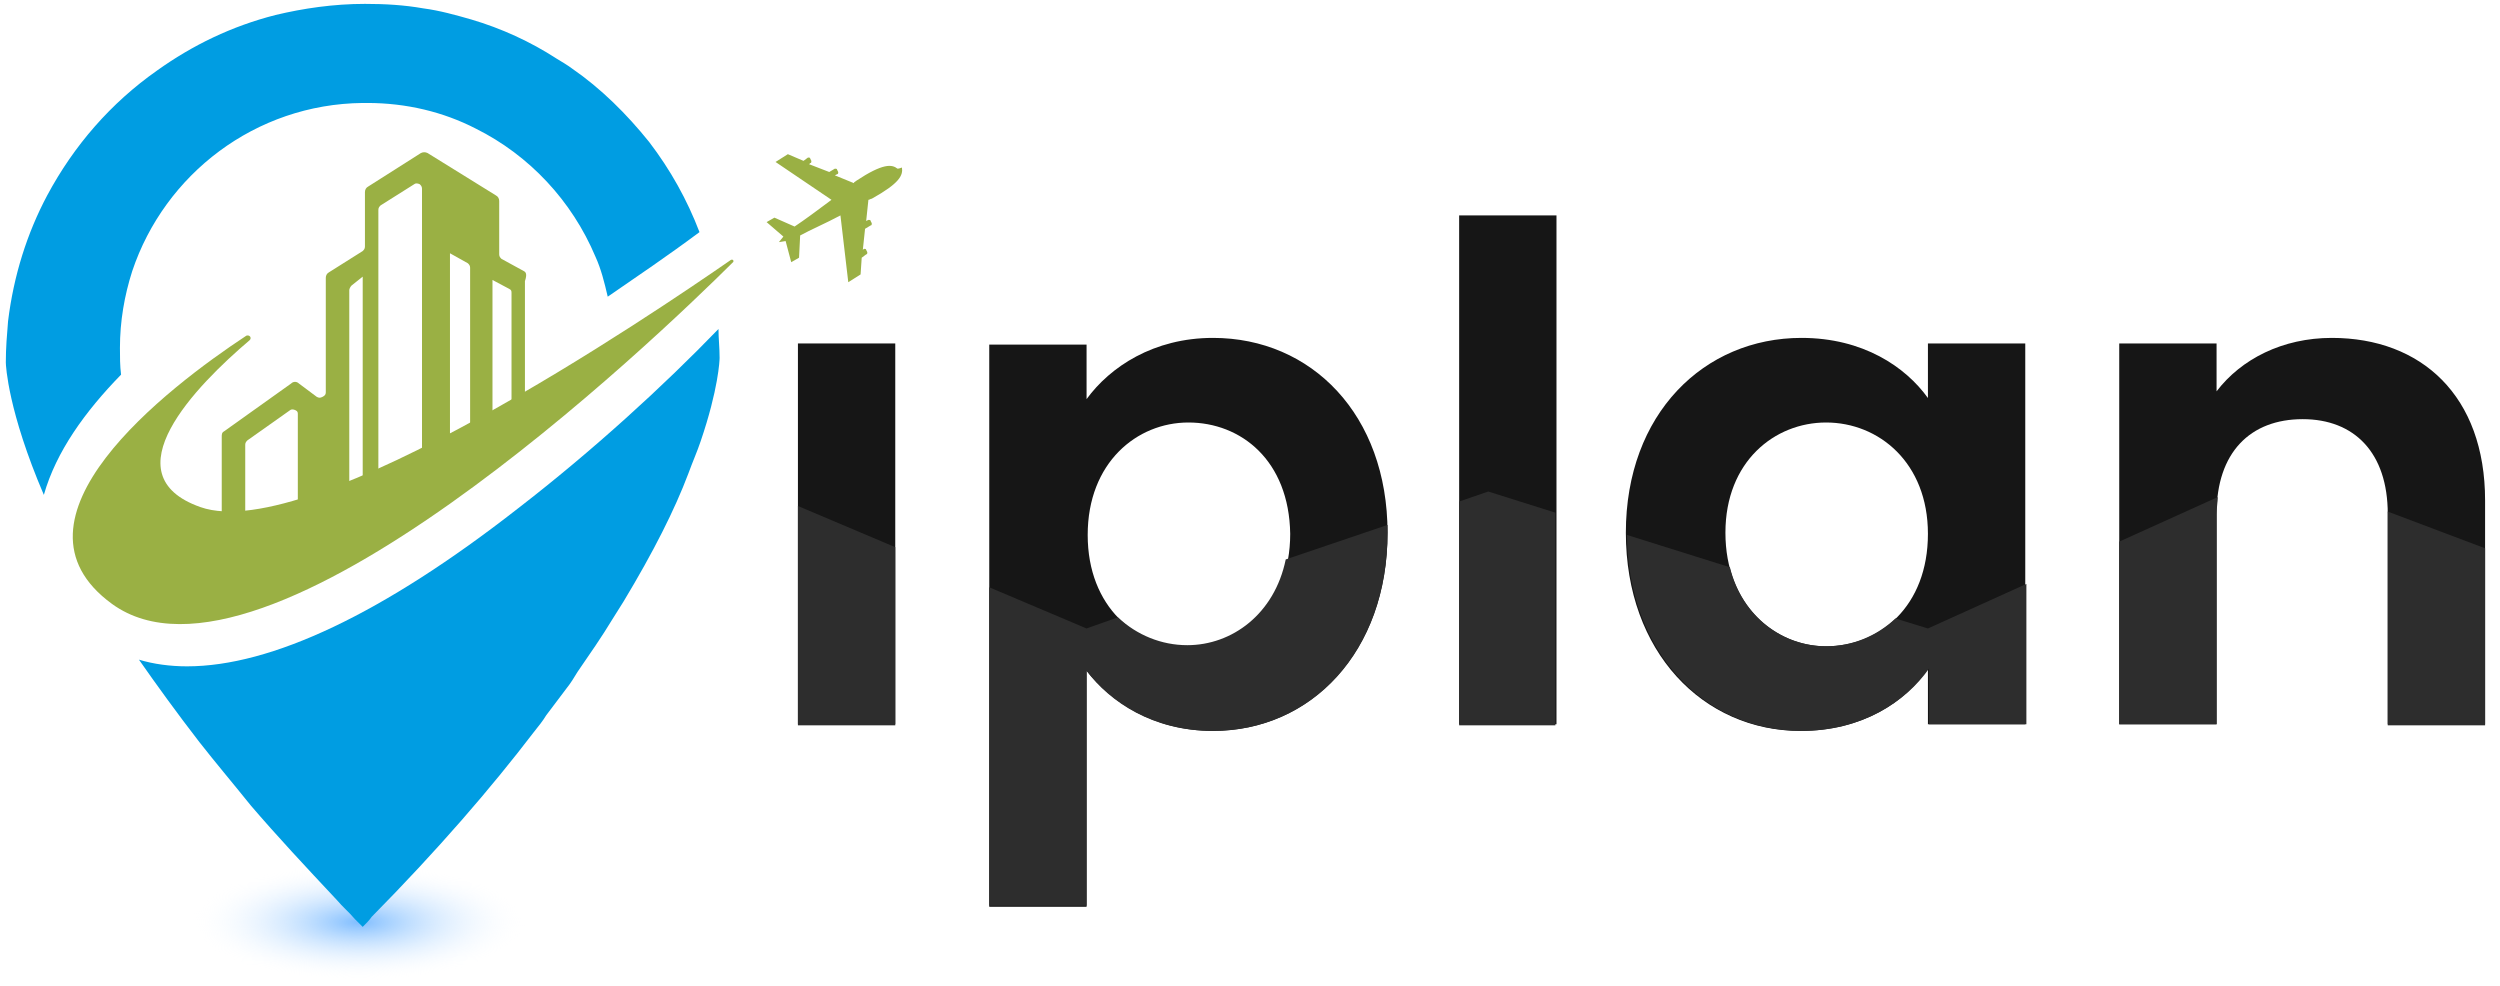
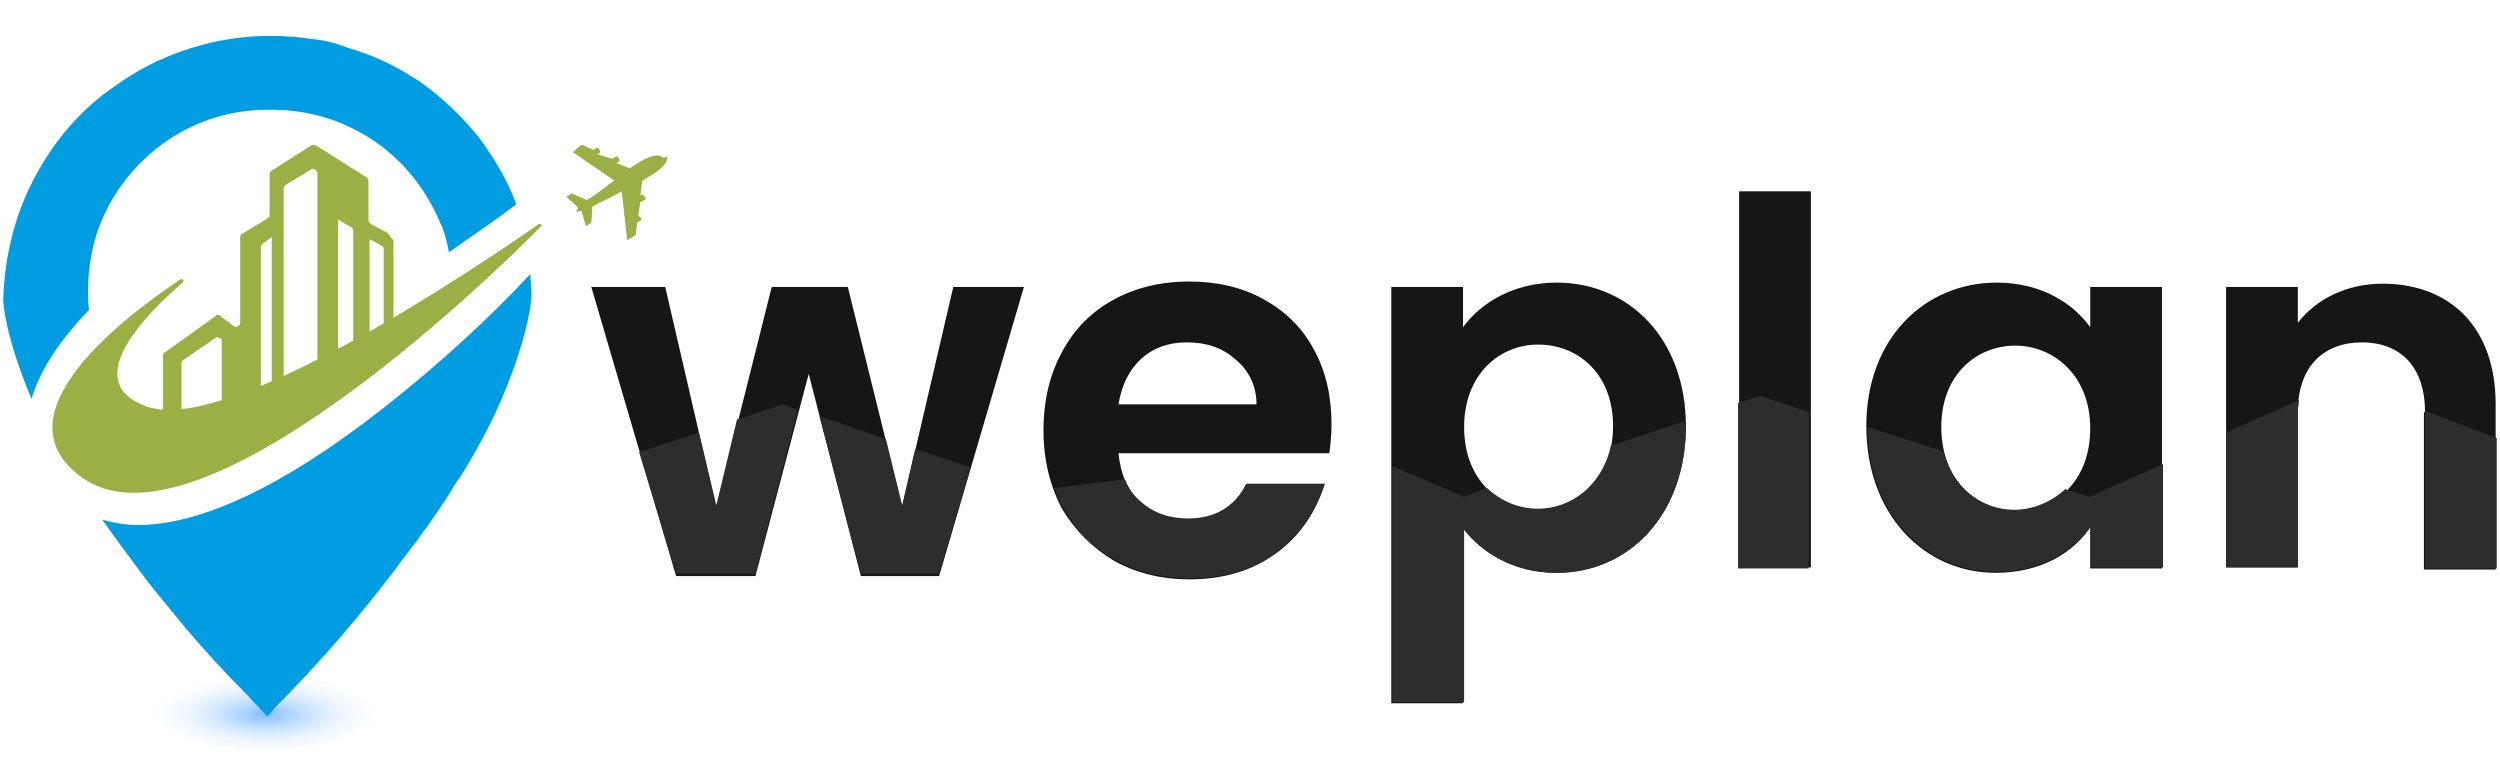
- <svg xmlns="http://www.w3.org/2000/svg" width="170" height="67" viewBox="0 0 170 67" fill="none">
-   <path d="M24.436 66.66C30.739 66.66 35.848 64.864 35.848 62.647C35.848 60.431 30.739 58.635 24.436 58.635C18.134 58.635 13.024 60.431 13.024 62.647C13.024 64.864 18.134 66.66 24.436 66.66Z" fill="url(#paint0_radial_1_10308)" />
-   <path d="M35.62 18.434L34.098 17.601C34.022 17.525 33.946 17.449 33.946 17.298V13.664C33.946 13.512 33.87 13.361 33.718 13.285L29.077 10.408C28.924 10.333 28.772 10.333 28.62 10.408L25.044 12.68C24.892 12.755 24.816 12.907 24.816 13.058V16.768C24.816 16.919 24.74 16.995 24.664 17.071L22.382 18.509C22.23 18.585 22.154 18.736 22.154 18.888V26.686C22.154 26.837 22.077 26.913 21.925 26.989C21.773 27.064 21.697 27.064 21.545 26.989L20.328 26.08C20.175 25.929 19.947 25.929 19.795 26.08L15.23 29.336C15.078 29.412 15.078 29.563 15.078 29.714V34.863C15.078 35.09 15.23 35.241 15.459 35.317L16.143 35.468C16.295 35.468 16.372 35.468 16.524 35.393C16.6 35.317 16.676 35.166 16.676 35.09V30.244C16.676 30.093 16.752 30.017 16.828 29.942L19.719 27.897C19.795 27.822 19.947 27.822 20.099 27.897C20.252 27.973 20.252 28.049 20.252 28.2V35.771C20.252 35.923 20.328 36.074 20.404 36.15C20.48 36.225 20.556 36.225 20.632 36.225C20.708 36.225 20.708 36.225 20.784 36.225L23.447 35.317C23.599 35.241 23.751 35.09 23.751 34.938V19.721C23.751 19.645 23.827 19.494 23.903 19.418L24.664 18.812V33.121H25.729V14.27C25.729 14.118 25.805 14.042 25.881 13.967L28.164 12.528C28.24 12.453 28.392 12.453 28.544 12.528C28.62 12.604 28.696 12.68 28.696 12.831V32.667C28.696 32.819 28.772 32.97 28.924 33.046C29.077 33.121 29.229 33.121 29.381 33.046L30.37 32.44C30.522 32.364 30.598 32.213 30.598 32.061V17.222L31.816 17.904C31.892 17.979 31.968 18.055 31.968 18.206V31.531L33.261 30.774C33.413 30.699 33.489 30.547 33.489 30.396V19.039L34.63 19.645C34.783 19.721 34.783 19.796 34.783 19.948V29.866L35.696 29.336V19.115C35.848 18.661 35.772 18.509 35.62 18.434Z" fill="#9AB044" />
-   <path d="M8.232 25.475C8.156 24.869 8.156 24.264 8.156 23.658C8.156 21.841 8.46 20.1 8.992 18.434C11.199 11.847 17.361 7.078 24.665 7.002C24.741 7.002 24.741 7.002 24.817 7.002C24.893 7.002 24.893 7.002 24.969 7.002C27.632 7.002 30.142 7.608 32.349 8.743C36.001 10.56 38.892 13.664 40.489 17.45C40.87 18.283 41.098 19.191 41.326 20.175C43.304 18.813 45.434 17.374 47.565 15.784C46.728 13.589 45.587 11.544 44.141 9.652C42.62 7.759 40.87 6.018 38.892 4.655C38.587 4.428 38.207 4.201 37.827 3.973C36.077 2.838 34.099 1.929 32.044 1.324C30.979 1.021 29.914 0.718 28.773 0.567C27.48 0.339 26.186 0.264 24.817 0.264C22.687 0.264 20.633 0.567 18.731 1.021C15.764 1.778 13.101 3.065 10.666 4.806C7.547 7.002 5.036 9.879 3.21 13.286C1.841 15.86 0.928 18.737 0.548 21.841C0.472 22.75 0.396 23.658 0.396 24.642C0.396 24.869 0.548 27.974 2.982 33.652C3.819 30.699 5.797 27.974 8.232 25.475Z" fill="#009DE2" />
-   <path d="M35.239 34.56C26.034 41.753 18.426 45.311 12.72 45.311C11.579 45.311 10.437 45.16 9.448 44.857C10.665 46.598 12.035 48.491 13.556 50.459C14.622 51.822 15.839 53.261 17.056 54.775C18.806 56.819 20.784 58.939 22.914 61.21C23.295 61.665 23.751 62.043 24.131 62.497C24.284 62.649 24.512 62.876 24.664 63.027C24.892 62.8 25.121 62.573 25.273 62.346C29.761 57.803 33.413 53.564 36.304 49.778C36.608 49.4 36.913 49.021 37.141 48.642C37.597 48.037 38.054 47.431 38.511 46.825C38.815 46.447 39.043 46.068 39.271 45.69C40.108 44.478 40.945 43.267 41.63 42.131C41.858 41.753 42.162 41.299 42.391 40.92C44.445 37.513 45.89 34.636 46.803 32.213C47.107 31.381 47.412 30.699 47.64 30.018C48.857 26.459 48.933 24.491 48.933 24.34C48.933 23.658 48.857 22.977 48.857 22.371C45.129 26.232 40.336 30.623 35.239 34.56Z" fill="#009DE2" />
-   <path d="M61.03 11.469C60.65 11.166 60.041 11.09 58.215 12.301C58.139 12.377 58.063 12.377 58.063 12.453L56.77 11.923L56.922 11.847C56.998 11.847 56.998 11.771 56.998 11.696L56.922 11.544C56.922 11.469 56.846 11.469 56.77 11.469L56.389 11.696L55.02 11.166L55.096 11.09C55.172 11.09 55.172 11.014 55.172 10.939L55.096 10.787C55.096 10.711 55.02 10.711 54.944 10.711L54.639 10.939L53.574 10.484L52.737 11.014L56.541 13.588C55.629 14.27 54.716 14.951 54.031 15.405L52.661 14.8L52.129 15.103L53.27 16.087L52.966 16.465L53.422 16.39L53.803 17.828L54.335 17.525L54.411 16.011C55.096 15.633 56.161 15.178 57.15 14.648L57.683 19.191L58.52 18.661L58.596 17.525L58.9 17.298C58.976 17.298 58.976 17.223 58.976 17.147L58.9 16.995C58.9 16.92 58.824 16.92 58.748 16.92L58.672 16.995L58.824 15.557L59.204 15.33C59.28 15.33 59.28 15.254 59.28 15.178L59.204 15.027C59.204 14.951 59.128 14.951 59.052 14.951L58.9 15.027L59.052 13.588C59.128 13.588 59.204 13.513 59.28 13.513C61.182 12.453 61.411 11.923 61.334 11.393C61.106 11.469 61.106 11.469 61.03 11.469Z" fill="#9AB044" />
-   <path d="M49.847 17.828C49.923 17.753 49.847 17.601 49.695 17.677C44.445 21.311 21.165 37.134 13.633 34.484C7.395 32.289 13.329 26.232 16.981 23.128C17.133 22.977 16.981 22.749 16.753 22.825C11.351 26.384 -0.289 35.317 7.623 41.071C17.97 48.567 44.597 23.052 49.847 17.828Z" fill="#9AB044" />
-   <path d="M54.259 23.355H60.878V49.248H54.259V23.355Z" fill="#161616" />
-   <path d="M82.484 22.977C89.179 22.977 94.353 28.201 94.353 36.226C94.353 44.327 89.103 49.702 82.484 49.702C78.376 49.702 75.485 47.658 73.887 45.614V61.664H67.269V23.431H73.887V27.141C75.485 24.945 78.452 22.977 82.484 22.977ZM80.811 28.73C77.311 28.73 73.963 31.456 73.963 36.377C73.963 41.298 77.311 44.024 80.811 44.024C84.386 44.024 87.734 41.223 87.734 36.301C87.658 31.305 84.386 28.73 80.811 28.73Z" fill="#161616" />
-   <path d="M99.222 14.648H105.841V49.248H99.222V14.648Z" fill="#161616" />
-   <path d="M122.502 22.977C126.686 22.977 129.577 24.945 131.099 27.065V23.355H137.718V49.248H131.099V45.462C129.577 47.734 126.61 49.702 122.426 49.702C115.807 49.702 110.558 44.327 110.558 36.226C110.558 28.125 115.883 22.977 122.502 22.977ZM124.176 28.73C120.676 28.73 117.329 31.38 117.329 36.226C117.329 41.147 120.676 43.948 124.176 43.948C127.828 43.948 131.099 41.223 131.099 36.301C131.099 31.456 127.752 28.73 124.176 28.73Z" fill="#161616" />
-   <path d="M162.367 34.939C162.367 30.775 160.085 28.503 156.585 28.503C153.01 28.503 150.727 30.775 150.727 34.939V49.248H144.108V23.355H150.727V26.611C152.401 24.415 155.216 22.977 158.563 22.977C164.65 22.977 168.986 26.913 168.986 34.03V49.248H162.367V34.939Z" fill="#161616" />
-   <path d="M144.108 36.831V49.248H150.727V34.938C150.727 34.56 150.803 34.181 150.803 33.803L144.108 36.831Z" fill="#2D2D2D" />
-   <path d="M168.986 49.323V37.285L162.367 34.787C162.367 34.863 162.367 34.938 162.367 35.014V49.323H168.986Z" fill="#2D2D2D" />
-   <path d="M131.099 42.737L128.893 42.055C127.599 43.267 125.926 43.948 124.176 43.948C121.285 43.948 118.47 41.98 117.633 38.573L110.634 36.377C110.71 44.402 115.959 49.702 122.502 49.702C126.61 49.702 129.578 47.733 131.175 45.462V49.248H137.794V39.708L131.099 42.737Z" fill="#2D2D2D" />
-   <path d="M101.2 33.424L99.222 34.105V49.323H105.764V34.862L101.2 33.424Z" fill="#2D2D2D" />
-   <path d="M73.887 45.613C75.485 47.733 78.376 49.702 82.484 49.702C89.179 49.702 94.353 44.326 94.353 36.225C94.353 36.074 94.353 35.922 94.353 35.695L87.43 38.042C86.669 41.752 83.778 43.872 80.735 43.872C78.985 43.872 77.311 43.191 76.018 41.979L73.887 42.736L67.269 39.935V61.588H73.887V45.613Z" fill="#2D2D2D" />
-   <path d="M54.259 34.408V49.323H60.878V37.209L54.259 34.408Z" fill="#2D2D2D" />
-   <defs>
-     <radialGradient id="paint0_radial_1_10308" cx="0" cy="0" r="1" gradientUnits="userSpaceOnUse" gradientTransform="translate(24.4156 62.7025) scale(11.4277 3.98255)">
-       <stop stop-color="#7FBDFF" />
-       <stop offset="1" stop-color="white" stop-opacity="0" />
-     </radialGradient>
-   </defs>
+ <svg xmlns="http://www.w3.org/2000/svg" version="1.1" id="Layer_1" x="0px" y="0px" viewBox="0 0 230 72" style="enable-background:new 0 0 230 72;" xml:space="preserve">
+   <style type="text/css">
+ 	.st0{fill:url(#SVGID_1_);}
+ 	.st1{fill:#9AB044;}
+ 	.st2{fill:#009DE2;}
+ 	.st3{fill:#161616;}
+ 	.st4{fill:#2D2D2D;}
+ </style>
+   <radialGradient id="SVGID_1_" cx="-173.372" cy="342.857" r="0.999" gradientTransform="matrix(11.4277 0 0 -3.9825 2005.679 1431.147)" gradientUnits="userSpaceOnUse">
+     <stop offset="0" style="stop-color:#7FBDFF" />
+     <stop offset="1" style="stop-color:#FFFFFF;stop-opacity:0" />
+   </radialGradient>
+   <path class="st0" d="M24.4,69.7c6.3,0,11.4-1.8,11.4-4c0-2.2-5.1-4-11.4-4S13,63.4,13,65.6C13,67.9,18.1,69.7,24.4,69.7z" />
+   <path class="st1" d="M35.6,21.4l-1.5-0.8c-0.1-0.1-0.2-0.2-0.2-0.3v-3.6c0-0.2-0.1-0.3-0.2-0.4l-4.6-2.9c-0.2-0.1-0.3-0.1-0.5,0  L25,15.7c-0.2,0.1-0.2,0.2-0.2,0.4v3.7c0,0.2-0.1,0.2-0.2,0.3l-2.3,1.4c-0.2,0.1-0.2,0.2-0.2,0.4v7.8c0,0.2-0.1,0.2-0.2,0.3  c-0.2,0.1-0.2,0.1-0.4,0l-1.2-0.9c-0.2-0.2-0.4-0.2-0.5,0l-4.6,3.3c-0.2,0.1-0.2,0.2-0.2,0.4v5.1c0,0.2,0.2,0.4,0.4,0.5l0.7,0.2  c0.2,0,0.2,0,0.4-0.1c0.1-0.1,0.2-0.2,0.2-0.3v-4.8c0-0.2,0.1-0.2,0.2-0.3l2.9-2c0.1-0.1,0.2-0.1,0.4,0c0.2,0.1,0.2,0.2,0.2,0.3v7.6  c0,0.2,0.1,0.3,0.2,0.4c0.1,0.1,0.2,0.1,0.2,0.1c0.1,0,0.1,0,0.2,0l2.7-0.9c0.2-0.1,0.3-0.2,0.3-0.4V22.7c0-0.1,0.1-0.2,0.2-0.3  l0.8-0.6v14.3h1.1V17.3c0-0.2,0.1-0.2,0.2-0.3l2.3-1.4c0.1-0.1,0.2-0.1,0.4,0c0.1,0.1,0.2,0.2,0.2,0.3v19.8c0,0.2,0.1,0.3,0.2,0.4  c0.2,0.1,0.3,0.1,0.5,0l1-0.6c0.2-0.1,0.2-0.2,0.2-0.4V20.2l1.2,0.7c0.1,0.1,0.2,0.2,0.2,0.3v13.3l1.3-0.8c0.2-0.1,0.2-0.2,0.2-0.4  V22l1.1,0.6c0.2,0.1,0.2,0.2,0.2,0.3v9.9l0.9-0.5V22.1C35.8,21.7,35.8,21.5,35.6,21.4z" />
+   <path class="st2" d="M8.2,28.5c-0.1-0.6-0.1-1.2-0.1-1.8c0-1.8,0.3-3.6,0.8-5.2c2.2-6.6,8.4-11.4,15.7-11.4c0.1,0,0.1,0,0.2,0  c0.1,0,0.1,0,0.2,0c2.7,0,5.2,0.6,7.4,1.7c3.7,1.8,6.5,4.9,8.1,8.7c0.4,0.8,0.6,1.7,0.8,2.7c2-1.4,4.1-2.8,6.2-4.4  c-0.8-2.2-2-4.2-3.4-6.1c-1.5-1.9-3.3-3.6-5.2-5c-0.3-0.2-0.7-0.5-1.1-0.7c-1.7-1.1-3.7-2-5.8-2.6C31,4,29.9,3.7,28.8,3.6  c-1.3-0.2-2.6-0.3-4-0.3c-2.1,0-4.2,0.3-6.1,0.8c-3,0.8-5.6,2-8.1,3.8C7.5,10,5,12.9,3.2,16.3c-1.4,2.6-2.3,5.5-2.7,8.6  c-0.1,0.9-0.2,1.8-0.2,2.8c0,0.2,0.2,3.3,2.6,9C3.8,33.7,5.8,31,8.2,28.5z" />
+   <path class="st2" d="M35.2,37.6C26,44.8,18.4,48.3,12.7,48.3c-1.1,0-2.3-0.2-3.3-0.5c1.2,1.7,2.6,3.6,4.1,5.6  c1.1,1.4,2.3,2.8,3.5,4.3c1.7,2,3.7,4.2,5.9,6.4c0.4,0.5,0.8,0.8,1.2,1.3c0.2,0.2,0.4,0.4,0.5,0.5c0.2-0.2,0.5-0.5,0.6-0.7  c4.5-4.5,8.1-8.8,11-12.6c0.3-0.4,0.6-0.8,0.8-1.1c0.5-0.6,0.9-1.2,1.4-1.8c0.3-0.4,0.5-0.8,0.8-1.1c0.8-1.2,1.7-2.4,2.4-3.6  c0.2-0.4,0.5-0.8,0.8-1.2c2.1-3.4,3.5-6.3,4.4-8.7c0.3-0.8,0.6-1.5,0.8-2.2c1.2-3.6,1.3-5.5,1.3-5.7c0-0.7-0.1-1.4-0.1-2  C45.1,29.2,40.3,33.6,35.2,37.6z" />
+   <path class="st1" d="M61,14.5c-0.4-0.3-1-0.4-2.8,0.8c-0.1,0.1-0.2,0.1-0.2,0.2l-1.3-0.5l0.2-0.1c0.1,0,0.1-0.1,0.1-0.2l-0.1-0.2  c0-0.1-0.1-0.1-0.2-0.1l-0.4,0.2L55,14.2l0.1-0.1c0.1,0,0.1-0.1,0.1-0.2l-0.1-0.2c0-0.1-0.1-0.1-0.2-0.1l-0.3,0.2l-1.1-0.5L52.7,14  l3.8,2.6c-0.9,0.7-1.8,1.4-2.5,1.8l-1.4-0.6l-0.5,0.3l1.1,1L53,19.5l0.5-0.1l0.4,1.4l0.5-0.3l0.1-1.5c0.7-0.4,1.7-0.8,2.7-1.4  l0.5,4.5l0.8-0.5l0.1-1.1l0.3-0.2c0.1,0,0.1-0.1,0.1-0.2L58.9,20c0-0.1-0.1-0.1-0.2-0.1L58.7,20l0.2-1.4l0.4-0.2  c0.1,0,0.1-0.1,0.1-0.2L59.2,18c0-0.1-0.1-0.1-0.2-0.1L58.9,18l0.2-1.4c0.1,0,0.2-0.1,0.2-0.1c1.9-1.1,2.1-1.6,2.1-2.1  C61.1,14.5,61.1,14.5,61,14.5z" />
+   <path class="st1" d="M49.8,20.8c0.1-0.1,0-0.2-0.2-0.2c-5.2,3.6-28.5,19.5-36.1,16.8c-6.2-2.2-0.3-8.3,3.3-11.4  c0.2-0.2,0-0.4-0.2-0.3c-5.4,3.6-17,12.5-9.1,18.2C18,51.6,44.6,26.1,49.8,20.8z" />
+   <path class="st3" d="M143.2,26c6.7,0,11.9,5.2,11.9,13.2c0,8.1-5.2,13.5-11.9,13.5c-4.1,0-7-2-8.6-4.1v16.1H128V26.4h6.6v3.7  C136.2,27.9,139.2,26,143.2,26z M141.5,31.7c-3.5,0-6.8,2.7-6.8,7.6c0,4.9,3.3,7.6,6.8,7.6c3.6,0,6.9-2.8,6.9-7.7  C148.4,34.3,145.1,31.7,141.5,31.7z" />
+   <path class="st3" d="M160,17.6h6.6v34.6H160V17.6z" />
+   <path class="st3" d="M183.7,26c4.2,0,7.1,2,8.6,4.1v-3.7h6.6v25.9h-6.6v-3.8c-1.5,2.3-4.5,4.2-8.7,4.2c-6.6,0-11.9-5.4-11.9-13.5  C171.7,31.1,177.1,26,183.7,26z M185.4,31.8c-3.5,0-6.8,2.6-6.8,7.5c0,4.9,3.3,7.7,6.8,7.7c3.7,0,6.9-2.7,6.9-7.6  C192.3,34.5,188.9,31.8,185.4,31.8z" />
+   <path class="st3" d="M223.1,37.9c0-4.2-2.3-6.4-5.8-6.4c-3.6,0-5.9,2.3-5.9,6.4v14.3h-6.6V26.4h6.6v3.3c1.7-2.2,4.5-3.6,7.8-3.6  c6.1,0,10.4,3.9,10.4,11.1v15.2h-6.6V37.9z" />
+   <path class="st4" d="M204.8,39.8v12.4h6.6V37.9c0-0.4,0.1-0.8,0.1-1.1L204.8,39.8z" />
+   <path class="st4" d="M229.7,52.3v-12l-6.6-2.5c0,0.1,0,0.2,0,0.2v14.3H229.7z" />
+   <path class="st4" d="M161.9,36.4l-2,0.7v15.2h6.5V37.9L161.9,36.4z" />
+   <path class="st4" d="M192.2,45.7l-2.2-0.7c-1.3,1.2-3,1.9-4.7,1.9c-2.9,0-5.7-2-6.5-5.4l-7-2.2c0.1,8,5.3,13.3,11.9,13.3  c4.1,0,7.1-2,8.7-4.2v3.8h6.6v-9.5L192.2,45.7z" />
+   <path class="st4" d="M134.6,48.6c1.6,2.1,4.5,4.1,8.6,4.1c6.7,0,11.9-5.4,11.9-13.5c0-0.2,0-0.3,0-0.5l-6.9,2.3  c-0.8,3.7-3.7,5.8-6.7,5.8c-1.8,0-3.4-0.7-4.7-1.9l-2.1,0.8l-6.6-2.8v21.7h6.6V48.6L134.6,48.6z" />
+   <path class="st3" d="M94.2,26.4L86.4,53h-7.2l-4.8-18.6L69.5,53h-7.3l-7.8-26.6h6.8l4.7,20.3l5.1-20.3H78l5,20.2l4.7-20.2H94.2z   M122.5,39.1c0,1-0.1,1.8-0.2,2.6h-19.4c0.2,1.9,0.8,3.4,2,4.5c1.2,1.1,2.6,1.6,4.4,1.6c2.5,0,4.3-1.1,5.3-3.2h7.2  c-0.8,2.6-2.2,4.7-4.4,6.3c-2.2,1.6-4.8,2.4-8,2.4c-2.6,0-4.9-0.6-6.9-1.7c-2-1.2-3.6-2.8-4.8-4.8c-1.1-2.1-1.7-4.5-1.7-7.2  c0-2.8,0.6-5.2,1.7-7.2c1.1-2.1,2.7-3.7,4.7-4.8c2-1.1,4.3-1.7,7-1.7c2.5,0,4.8,0.5,6.8,1.6c2,1.1,3.6,2.6,4.7,4.7  C122,34.2,122.5,36.5,122.5,39.1z M115.6,37.2c0-1.7-0.7-3.1-1.9-4.1c-1.2-1.1-2.7-1.6-4.5-1.6c-1.7,0-3.1,0.5-4.2,1.5  c-1.1,1-1.8,2.4-2.1,4.2H115.6z" />
+   <g>
+     <polygon class="st4" points="84.2,41.3 83,46.5 81.5,40.4 75.4,38.3 79.2,52.8 86.4,52.8 89.3,43  " />
+     <polygon class="st4" points="72,37.2 67.8,38.6 65.9,46.5 64.3,39.8 58.8,41.6 62.2,52.8 69.5,52.8 73.4,37.7  " />
+     <path class="st4" d="M109.3,47.7c-1.7,0-3.2-0.5-4.4-1.6c-0.6-0.5-1.1-1.2-1.4-2L97,44.9c0.2,0.6,0.5,1.3,0.8,1.8   c1.2,2.1,2.7,3.7,4.8,4.8c2,1.1,4.4,1.7,6.9,1.7c3.2,0,5.8-0.8,8-2.4c2.2-1.7,3.6-3.8,4.4-6.3h-7.2   C113.6,46.6,111.8,47.7,109.3,47.7z" />
+   </g>
</svg>
